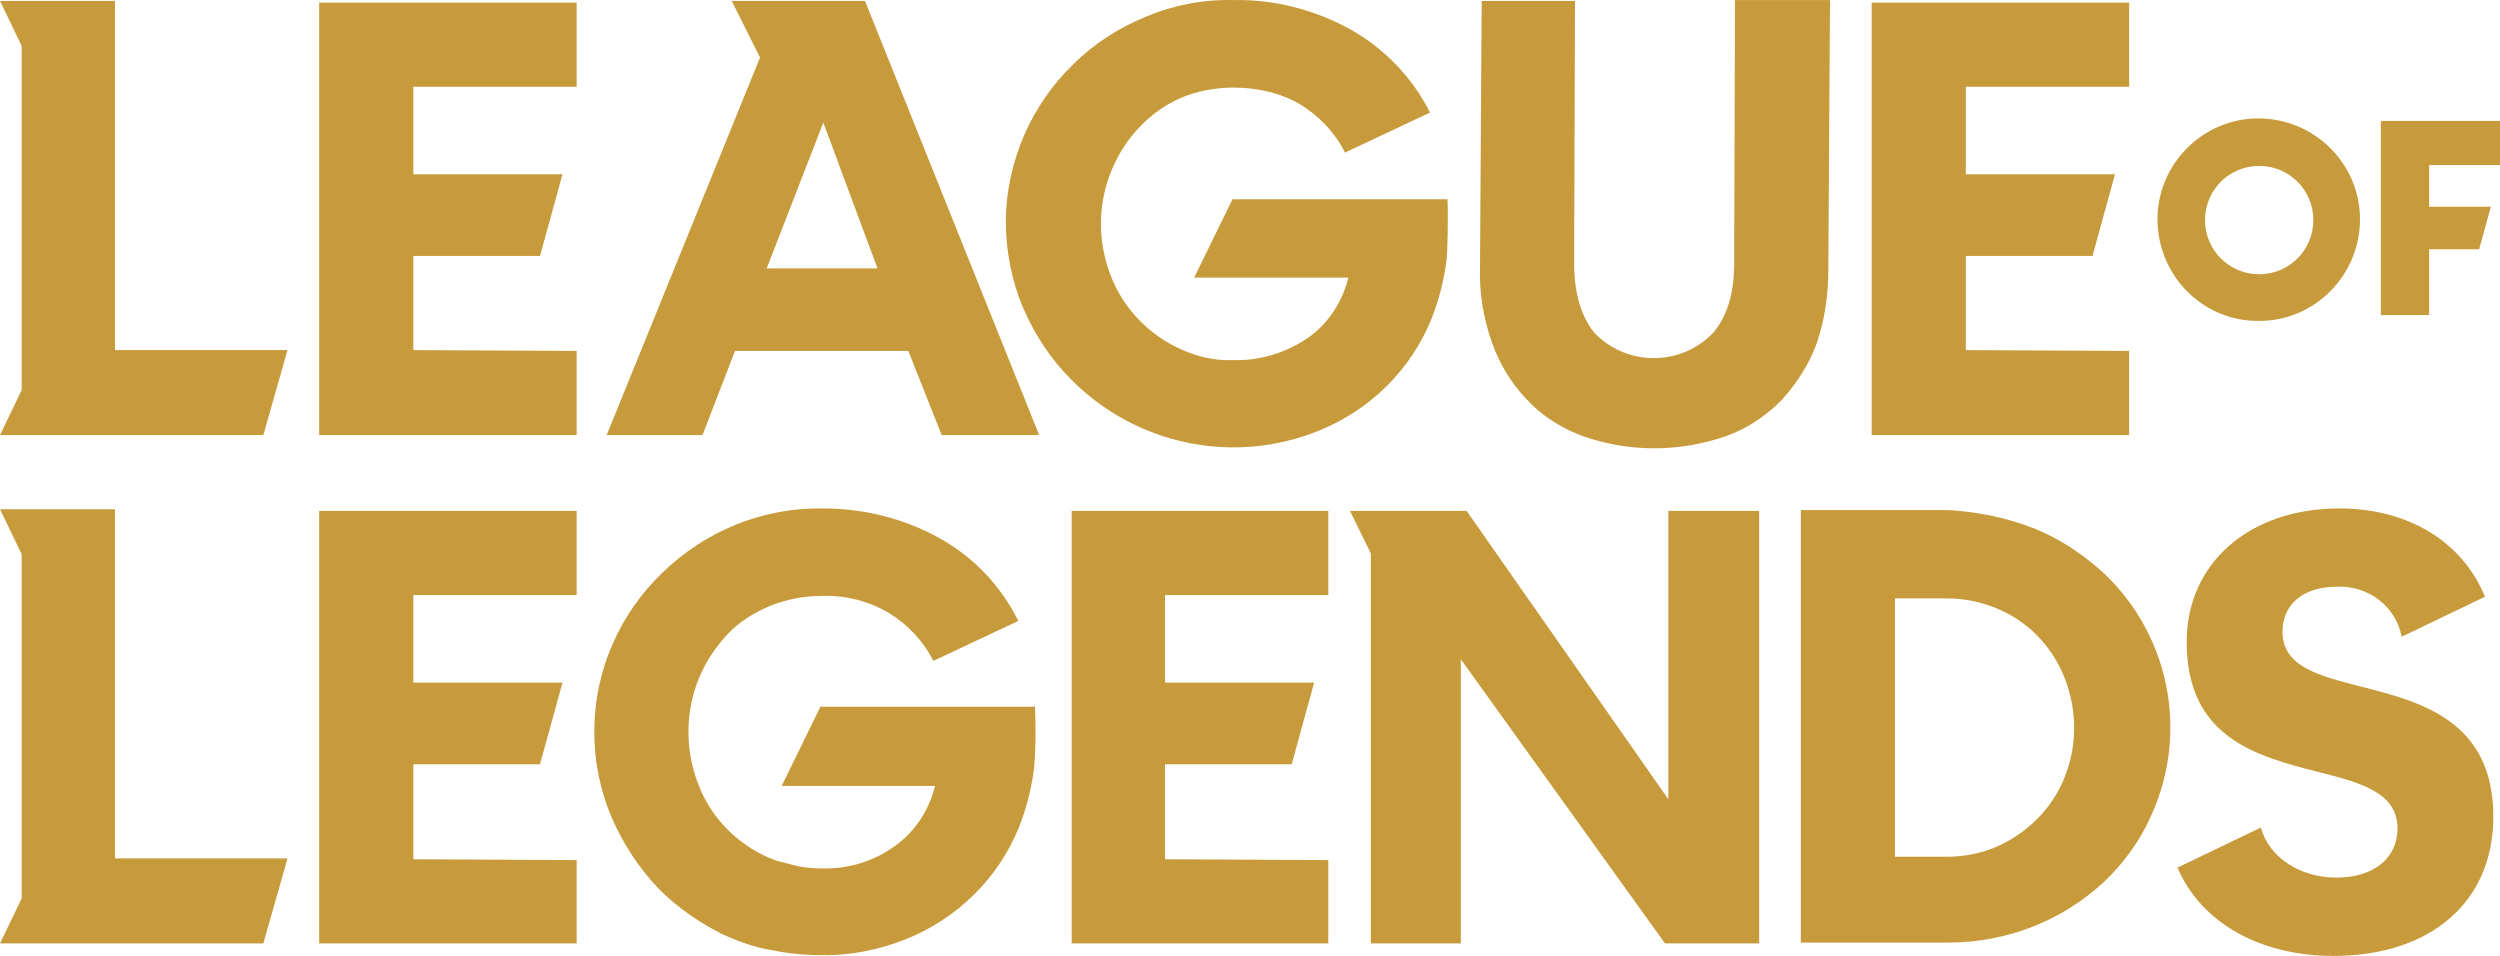
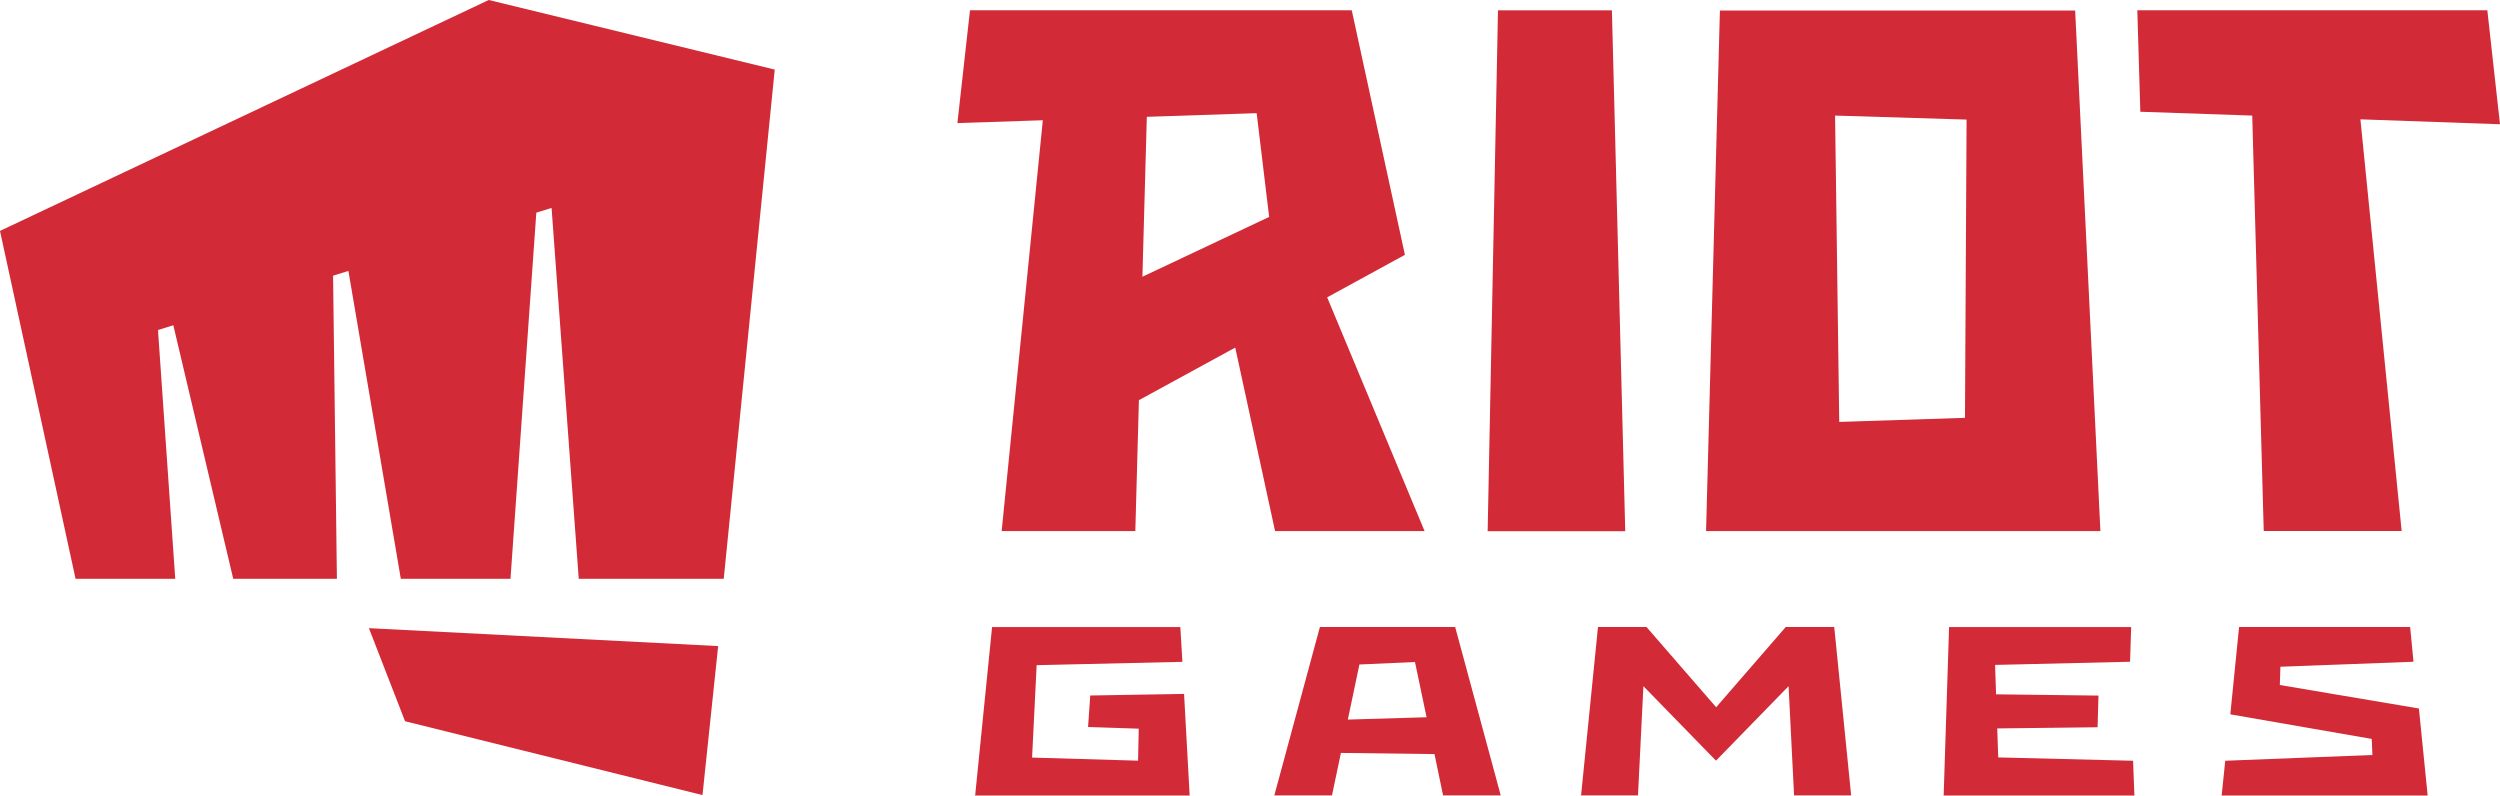
- <svg xmlns="http://www.w3.org/2000/svg" version="1.1" id="Camada_1" x="0" y="0" viewBox="0 0 3000 1147.1" style="enable-background:new 0 0 3000 1147.1" xml:space="preserve">
-   <style>.st0{fill:#c79b3b}</style>
-   <path class="st0" d="M2834 824.1c-51-13-95-24-95-66 0-33 25-54 65-54 37-2 71 23 78 60l100-48c-27-66-92-106-175-106-108 0-183 66-183 160 0 115 83 137 157 156 52 13 96 25 96 68 0 36-29 59-73 59s-81-24-91-60l-100 48c28 66 99 106 187 106 117 0 192-65 192-167 0-116-88-138-158-156zM3000 145.1v53h-85v50h74l-14 51h-60v79h-58v-233h143zM2711 199.1c36 0 65 29 65 65s-29 65-65 65-65-29-65-65 29-65 65-65zm0 186c67 0 121-55 121-122s-55-121-122-121-121 55-121 121c0 68 55 123 122 122zM1645 1132.1h108v-341l245 341h113v-519h-109v346l-242-346h-140l25 51v468zM2477 934.1c-15 37-45 66-81 82-19 8-39 12-60 12h-62v-310h62c21 0 41 4 60 12 37 15 66 45 81 82 16 40 16 83 0 122zm-36-300c-33-13-68-20-103-22h-177v519h177c70 0 137-26 188-74 24-23 44-51 57-82 43-98 20-212-57-286-25-23-53-42-85-55zM692 1132.1H383v-519h309v101H496v105h179l-27 98H496v114l196 1v100zM1398 714.1h196v-101h-308v519h308v-100l-196-1v-114h152l27-98h-179v-105zM1790 410.1c-10-29-15-59-14-89l2-320h112l-1 315c0 35 8 63 24 83 38 40 102 41 141 2l2-2c17-20 25-48 25-83l1-316h114l-2 323c0 30-4 60-14 89-9 25-24 48-42 68-19 19-41 34-66 43-57 20-119 20-176-1-25-10-47-24-65-44-18-19-32-42-41-68zM1228 370.1c-14-33-21-69-21-104 0-36 8-71 22-104 14-32 34-61 59-85 25-25 55-44 87-57 33-14 69-21 106-20 49-1 98 12 141 36 40 23 73 57 94 99l-102 48c-12-24-31-44-54-58-24-14-52-20-80-20-21 0-43 4-62 12s-36 20-50 35c-15 15-26 33-34 52-17 41-17 86-1 127 15 39 46 71 84 88 20 9 41 14 63 13 32 1 64-9 90-27 24-17 41-43 48-72h-185l46-94h258c1 20 0 63-1 72-3 24-9 48-18 71-25 62-74 110-136 135-102 41-218 17-296-61-25-25-44-54-58-86zM26 468.1v-413L0 1.1h138v419h207l-29 102H0l26-54zM26 1078.1v-413l-26-54h138v419h207l-29 102H0l26-54zM692 522.1H383V3.1h309v101H496v105h179l-27 98H496v113l196 1v101zM2554 522.1h-308V3.1h309v101h-196v105h179l-27 98h-152v113l196 1v101h-1zM988 147.1l65 175H920l68-175zm-145 375 39-101h208l40 101h117l-209-521H878l34 68-184 453h115zM926 1140.1c19 4 38 6 58 6 35 1 70-6 103-19 62-25 111-73 136-135 9-23 15-47 18-71 2-24 2-48 1-73H984v1l-46 94h184c-7 29-24 55-48 72-26 19-57 28-89 27-10 0-19-1-29-3l-23-6c-4-1-7-3-11-4-38-17-69-48-84-88-16-41-16-87 1-128 8-19 20-37 34-52s32-26 51-34c20-8 41-12 62-12 28-1 56 6 80 20 23 14 42 34 54 58l102-48c-21-42-53-76-94-99-43-24-91-36-141-36-72-1-141 27-193 78-25 24-45 53-59 85-29 66-29 142-1 208 14 32 33 61 57 86 22 22 48 40 76 54 19.7 8.9 39.3 16 59 19z" />
+ <svg xmlns="http://www.w3.org/2000/svg" version="1.1" id="svg2" x="0" y="0" viewBox="0 0 3000 954.5" style="enable-background:new 0 0 3000 954.5" xml:space="preserve">
+   <style>.st0{fill:#d22a36}</style>
+   <g id="g137" transform="matrix(1 0 0 1 -301.713 -336)">
+     <path id="path14" class="st0" d="m787.8 1201.5-43.4-111.7 419.1 21.5-18.8 178.8-356.9-88.6z" />
+     <path id="path18" class="st0" d="M888.2 336 301.7 613.1l90.7 417.5H512L491.3 732l18.4-5.7 71.9 304.3H706l-4.6-363.8 18.4-5.7 62.9 369.5h131.6l31-439.4 18.3-5.7 32.6 445.1h174l61.2-611.1L888.2 336z" />
+     <path id="path22" class="st0" d="m2699.6 1244.9-1.2-34.8 120.4-1.4 1.1-38-122.9-1.5-1.2-35.3 162-3.8 1.3-41.6h-218.5l-6.5 202.1H2863l-1.6-41.7-161.8-4zM1610 1170.6l-2.6 37.8 60.8 2-.8 38.4-127.2-3.7 5.5-110.9 174.9-4-2.5-41.7h-225.9l-20.3 202.1h257.4l-6.7-121.9-112.6 1.9zm1594.4 15.6-166.9-28.2.7-21.9 159.7-6-4-41.7h-205.3l-10.5 104.8 169.7 29.5.8 19.3-176.6 6.9-4.3 41.7h247.2l-10.5-104.4z" />
+     <path id="path26" class="st0" d="m2523.1 1290.5-20.3-202.1h-58.2l-83.5 96.3-83.6-96.3h-58.2l-20.3 202.1h68.3l6.5-131.1 87.1 89.4 87.1-89.4 6.6 131.1h68.5z" />
+     <path id="path30" class="st0" d="M2236 348.4h-136.7l-12.4 625H2252l-16-625z" />
+     <path id="path34" class="st0" d="m2659.7 837.4-150.9 4.9-5-367.6 157.8 4.8-1.9 357.9zm132.2-488.8h-426.3L2349 973.3h473.2l-30.3-624.7z" />
+     <path id="path38" class="st0" d="m3301.7 485.1-15.2-136.8h-420l3.6 121.8 134.3 4.6 13.8 498.5h165.5l-49.5-494 167.5 5.9z" />
+     <path id="path42" class="st0" d="m1677.9 476.2 131.8-4.4 15 124.5-152.1 71.8 5.3-191.9zm153.9 497.1h179.4l-116.9-280.5 93.3-51-63.8-293.5h-458.1l-15.1 135.4 102.5-3.4-49.4 493h160.4l4.3-157.1 115.6-63.1 47.8 220.2z" />
+     <path id="path46" class="st0" d="m1919.1 1199.5 13.9-66.1 66.7-3 13.9 66.3-94.5 2.8zm114.3 91h69.2l-54.7-202.1h-162.3l-54.7 202.1h69.2l10.7-51 112.3 1.4 10.3 49.6z" />
+   </g>
</svg>
